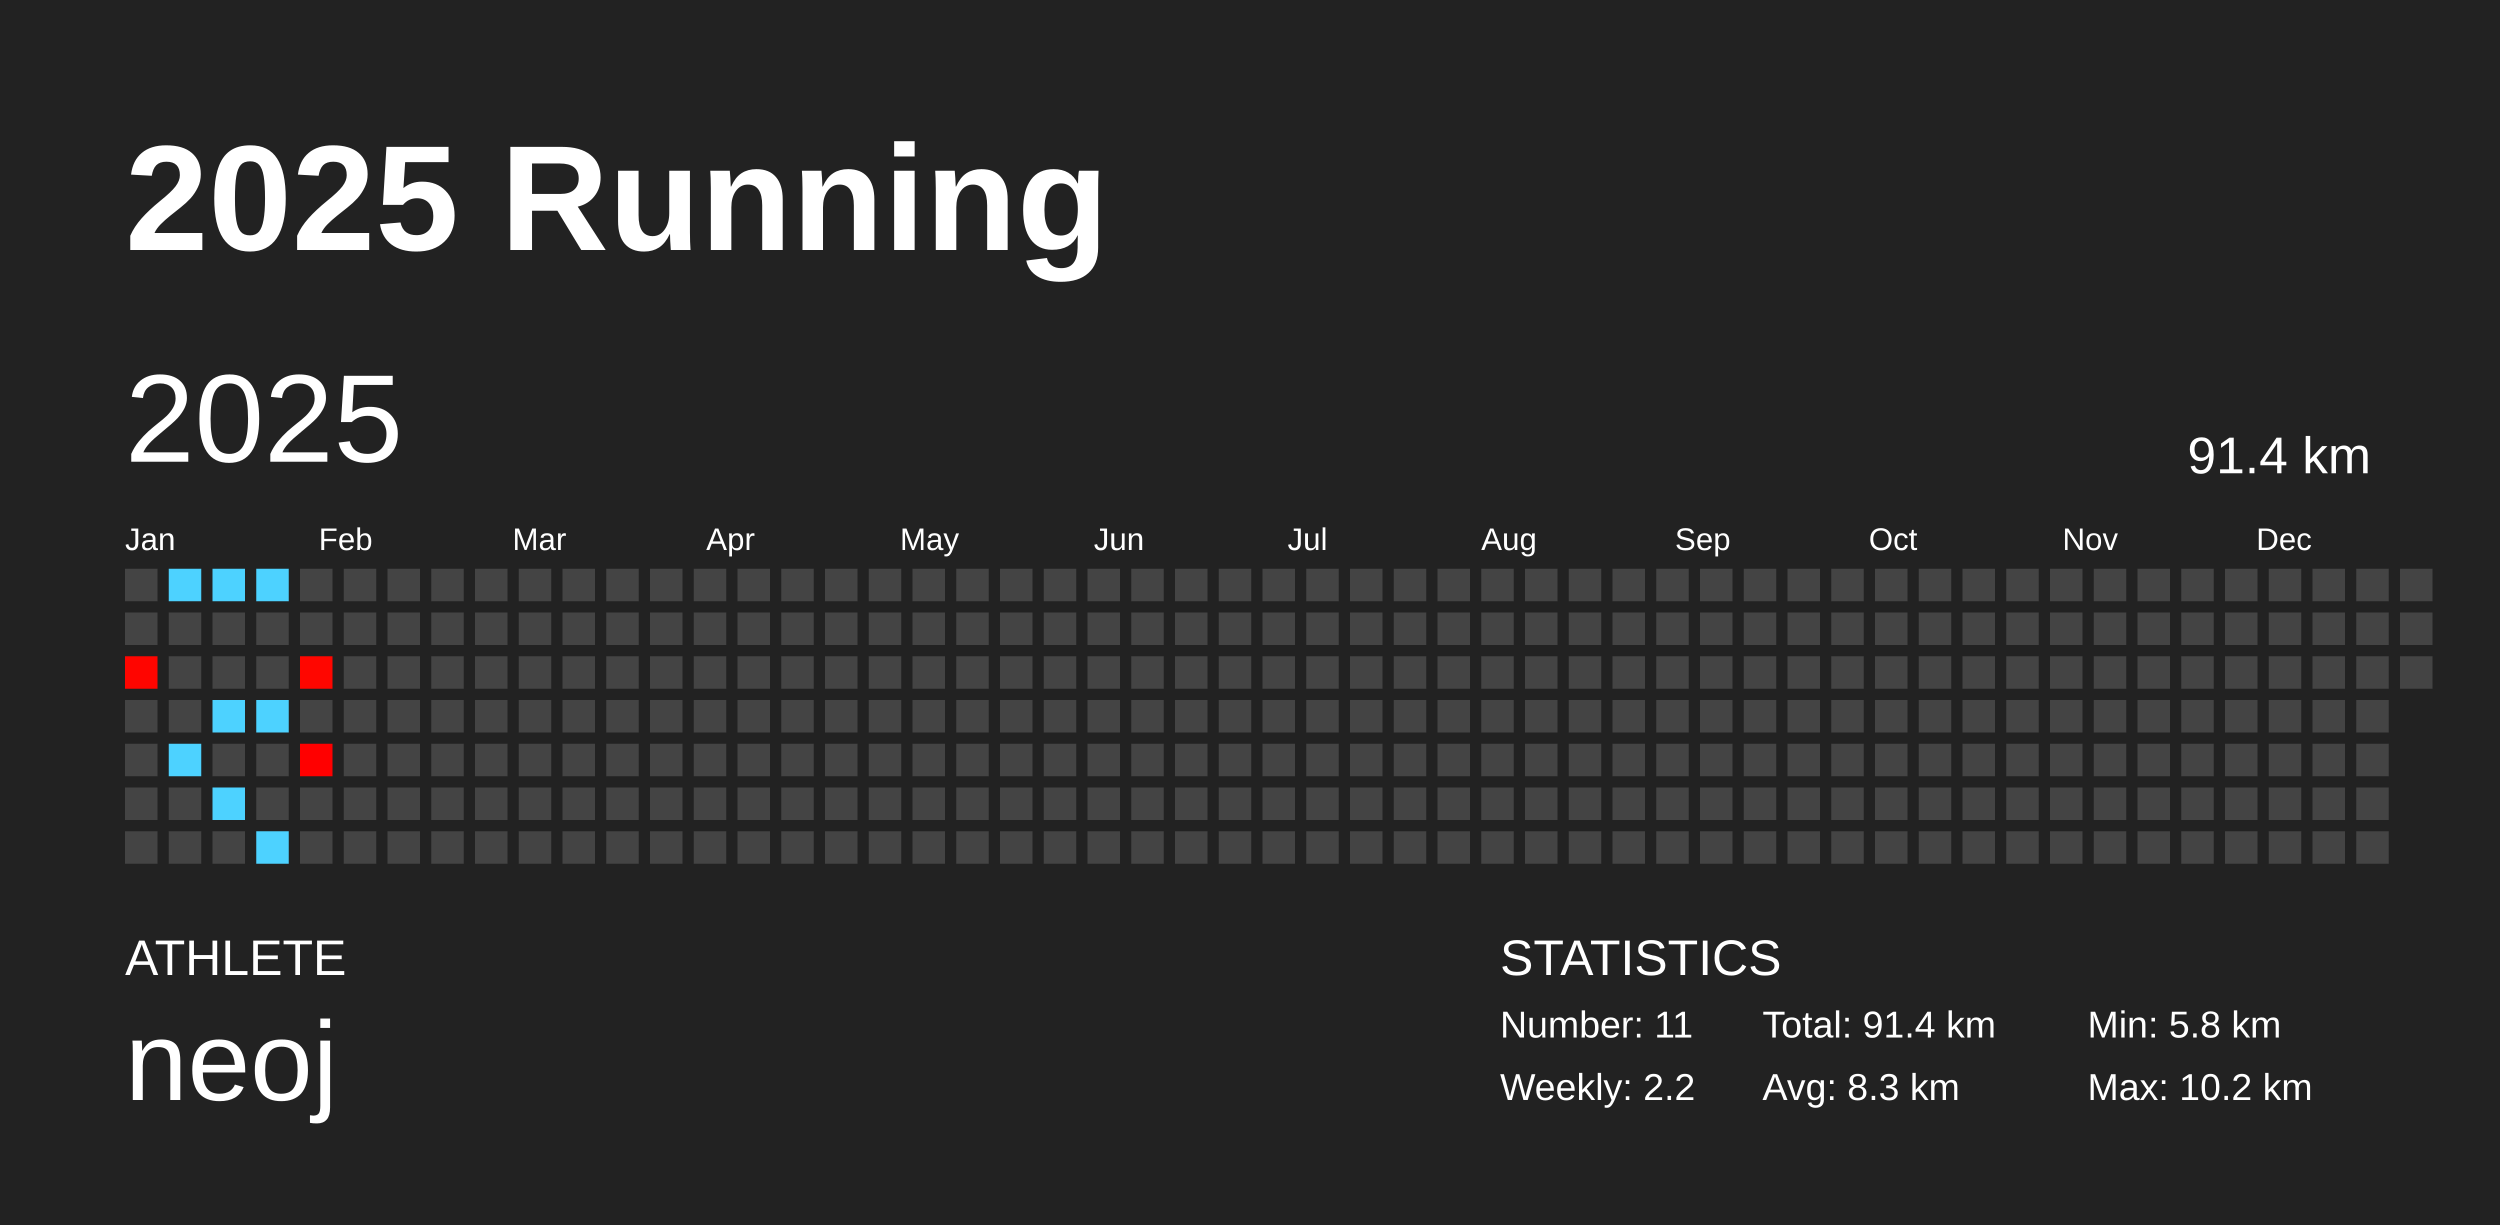
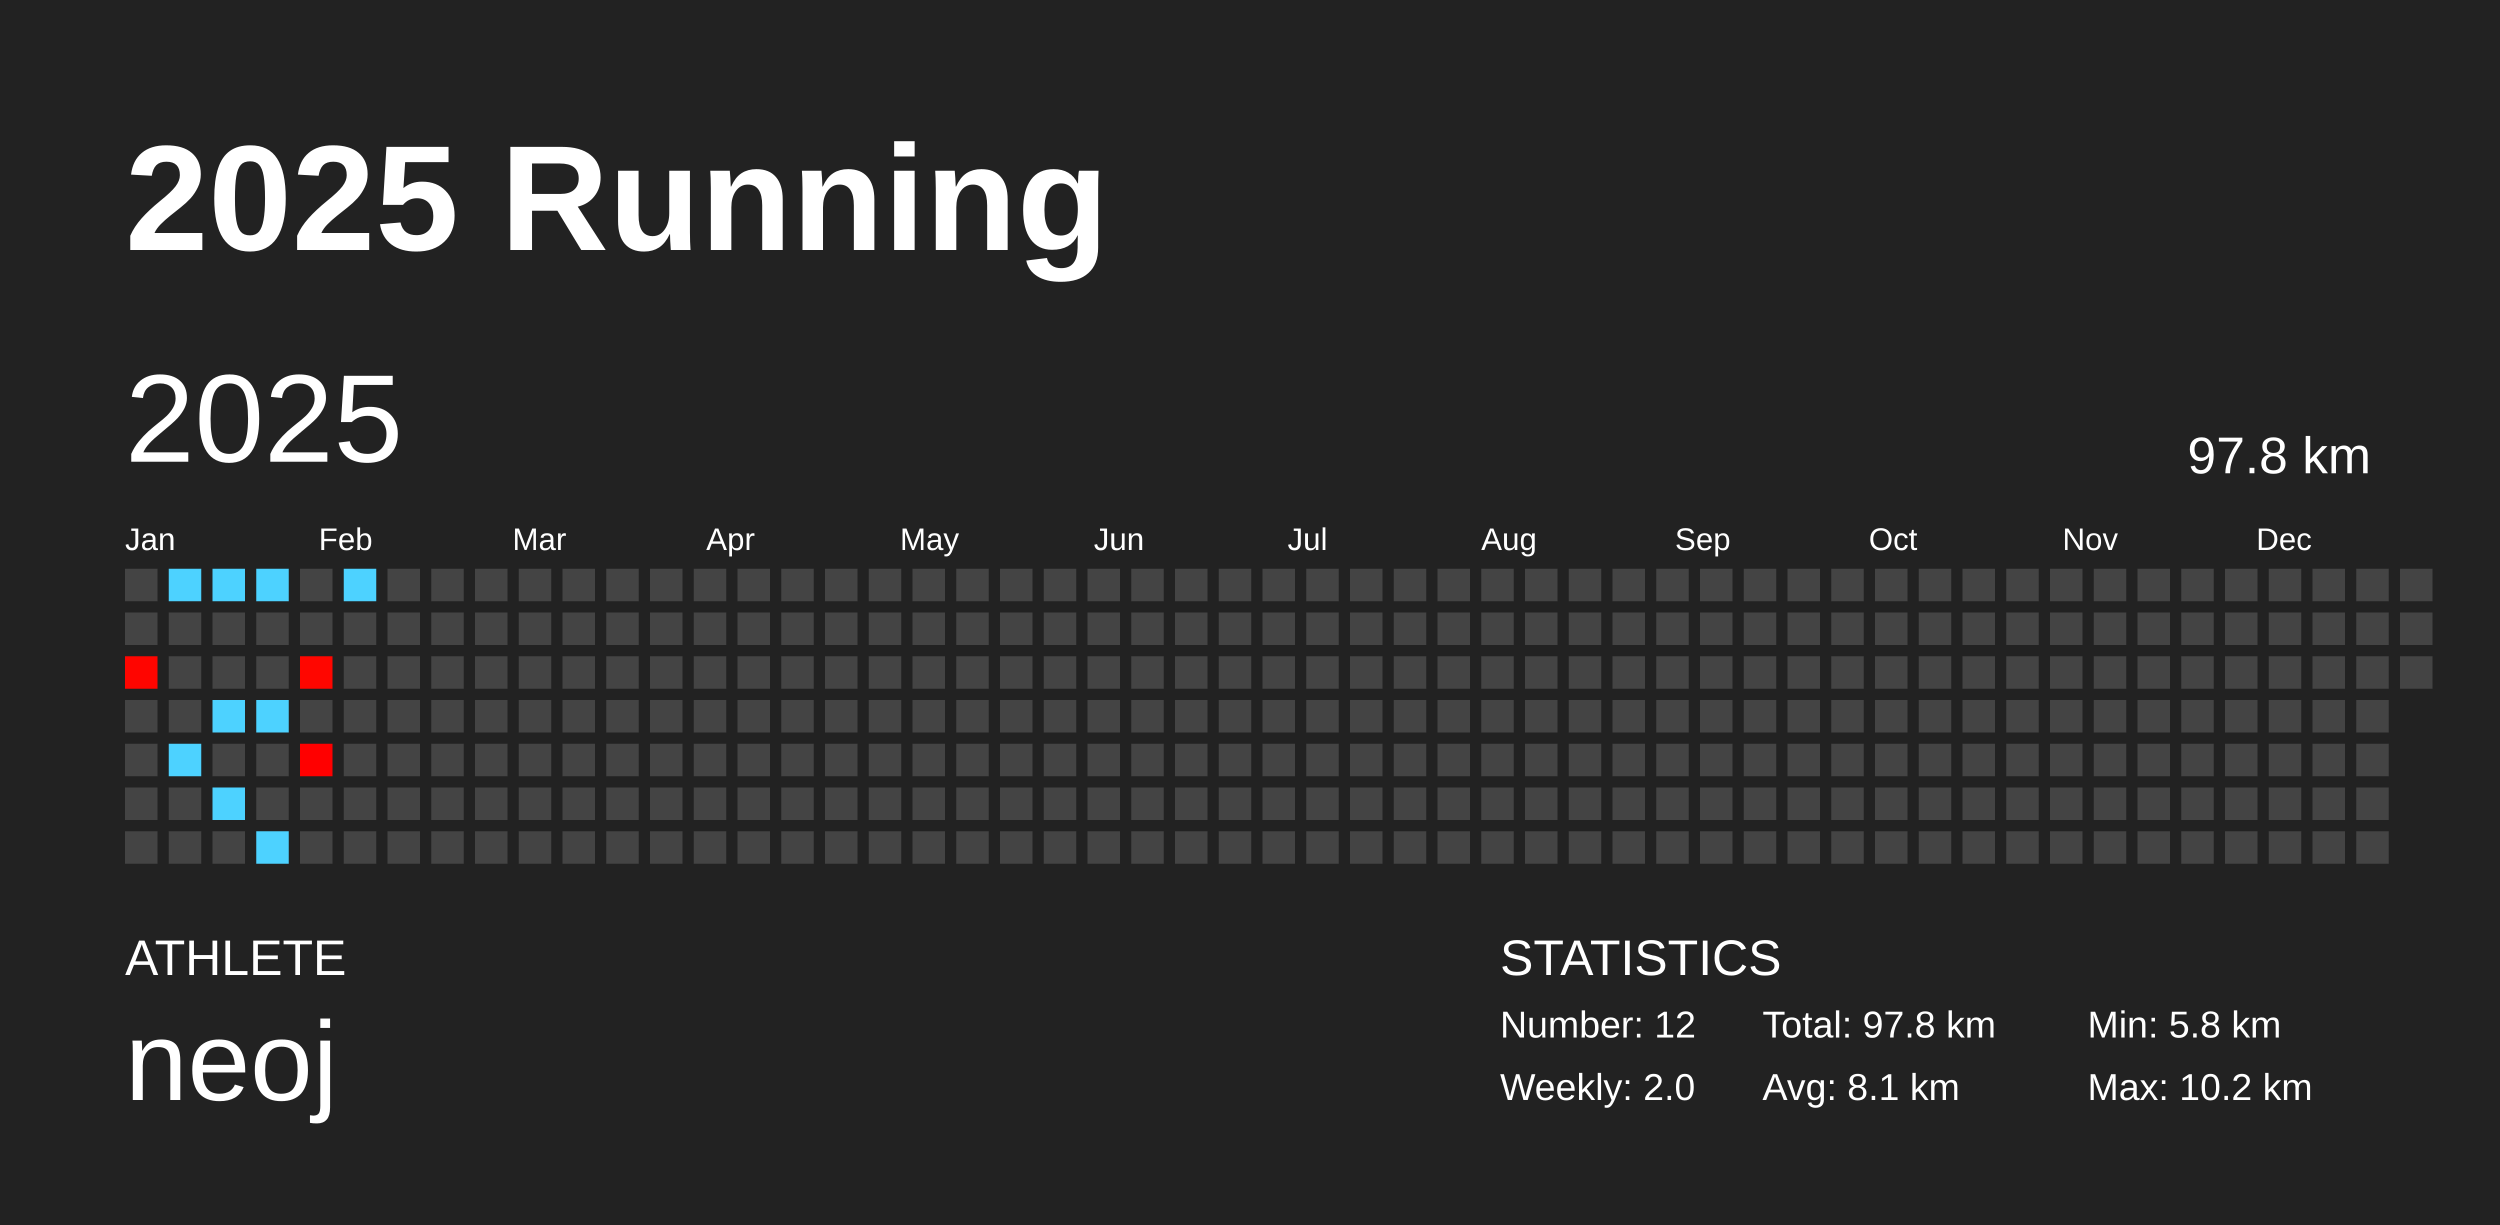
<svg xmlns="http://www.w3.org/2000/svg" baseProfile="full" height="98mm" version="1.1" viewBox="0,0,200,98" width="200mm">
  <defs />
  <rect fill="#222222" height="98" width="200" x="0" y="0" />
  <text fill="#FFFFFF" style="font-size:12px; font-family:Arial; font-weight:bold;" x="10" y="20">2025 Running</text>
  <text fill="#FFFFFF" style="font-size:4px; font-family:Arial" x="10" y="78">ATHLETE</text>
  <text fill="#FFFFFF" style="font-size:9px; font-family:Arial" x="10" y="88">neoj</text>
  <text fill="#FFFFFF" style="font-size:4px; font-family:Arial" x="120" y="78">STATISTICS</text>
-   <text fill="#FFFFFF" style="font-size:3px; font-family:Arial" x="120" y="83">Number: 11</text>
-   <text fill="#FFFFFF" style="font-size:3px; font-family:Arial" x="120" y="88">Weekly: 2.2</text>
-   <text fill="#FFFFFF" style="font-size:3px; font-family:Arial" x="141" y="83">Total: 91.4 km</text>
-   <text fill="#FFFFFF" style="font-size:3px; font-family:Arial" x="141" y="88">Avg: 8.3 km</text>
+   <text fill="#FFFFFF" style="font-size:3px; font-family:Arial" x="120" y="83">Number: 12</text>
+   <text fill="#FFFFFF" style="font-size:3px; font-family:Arial" x="120" y="88">Weekly: 2.0</text>
+   <text fill="#FFFFFF" style="font-size:3px; font-family:Arial" x="141" y="83">Total: 97.8 km</text>
+   <text fill="#FFFFFF" style="font-size:3px; font-family:Arial" x="141" y="88">Avg: 8.1 km</text>
  <text fill="#FFFFFF" style="font-size:3px; font-family:Arial" x="167" y="83">Min: 5.8 km</text>
  <text fill="#FFFFFF" style="font-size:3px; font-family:Arial" x="167" y="88">Max: 10.2 km</text>
  <text dominant-baseline="hanging" fill="#FFFFFF" style="font-size:10.0px; font-family:Arial;" x="10" y="30">2025</text>
-   <text dominant-baseline="hanging" fill="#FFFFFF" style="font-size:4.125px; font-family:Arial;" x="175" y="35">91.4 km</text>
+   <text dominant-baseline="hanging" fill="#FFFFFF" style="font-size:4.125px; font-family:Arial;" x="175" y="35">97.8 km</text>
  <text fill="#FFFFFF" style="font-size:2.5px; font-family:Arial" x="10.0" y="44">Jan</text>
  <text fill="#FFFFFF" style="font-size:2.5px; font-family:Arial" x="25.5" y="44">Feb</text>
  <text fill="#FFFFFF" style="font-size:2.5px; font-family:Arial" x="41.0" y="44">Mar</text>
  <text fill="#FFFFFF" style="font-size:2.5px; font-family:Arial" x="56.5" y="44">Apr</text>
  <text fill="#FFFFFF" style="font-size:2.5px; font-family:Arial" x="72.0" y="44">May</text>
  <text fill="#FFFFFF" style="font-size:2.5px; font-family:Arial" x="87.5" y="44">Jun</text>
  <text fill="#FFFFFF" style="font-size:2.5px; font-family:Arial" x="103.0" y="44">Jul</text>
  <text fill="#FFFFFF" style="font-size:2.5px; font-family:Arial" x="118.5" y="44">Aug</text>
  <text fill="#FFFFFF" style="font-size:2.5px; font-family:Arial" x="134.0" y="44">Sep</text>
  <text fill="#FFFFFF" style="font-size:2.5px; font-family:Arial" x="149.5" y="44">Oct</text>
  <text fill="#FFFFFF" style="font-size:2.5px; font-family:Arial" x="165.0" y="44">Nov</text>
  <text fill="#FFFFFF" style="font-size:2.5px; font-family:Arial" x="180.5" y="44">Dec</text>
  <rect fill="#444444" height="2.6" width="2.6" x="10.0" y="45.5" />
  <rect fill="#444444" height="2.6" width="2.6" x="10.0" y="49.0" />
  <rect fill="#ff0500" height="2.6" width="2.6" x="10.0" y="52.5" />
  <rect fill="#444444" height="2.6" width="2.6" x="10.0" y="56.0" />
  <rect fill="#444444" height="2.6" width="2.6" x="10.0" y="59.5" />
  <rect fill="#444444" height="2.6" width="2.6" x="10.0" y="63.0" />
  <rect fill="#444444" height="2.6" width="2.6" x="10.0" y="66.5" />
  <rect fill="#4dd2ff" height="2.6" width="2.6" x="13.5" y="45.5" />
  <rect fill="#444444" height="2.6" width="2.6" x="13.5" y="49.0" />
  <rect fill="#444444" height="2.6" width="2.6" x="13.5" y="52.5" />
  <rect fill="#444444" height="2.6" width="2.6" x="13.5" y="56.0" />
  <rect fill="#4dd2ff" height="2.6" width="2.6" x="13.5" y="59.5" />
  <rect fill="#444444" height="2.6" width="2.6" x="13.5" y="63.0" />
  <rect fill="#444444" height="2.6" width="2.6" x="13.5" y="66.5" />
  <rect fill="#4dd2ff" height="2.6" width="2.6" x="17.0" y="45.5" />
  <rect fill="#444444" height="2.6" width="2.6" x="17.0" y="49.0" />
  <rect fill="#444444" height="2.6" width="2.6" x="17.0" y="52.5" />
  <rect fill="#4dd2ff" height="2.6" width="2.6" x="17.0" y="56.0" />
  <rect fill="#444444" height="2.6" width="2.6" x="17.0" y="59.5" />
  <rect fill="#4dd2ff" height="2.6" width="2.6" x="17.0" y="63.0" />
  <rect fill="#444444" height="2.6" width="2.6" x="17.0" y="66.5" />
  <rect fill="#4dd2ff" height="2.6" width="2.6" x="20.5" y="45.5" />
  <rect fill="#444444" height="2.6" width="2.6" x="20.5" y="49.0" />
  <rect fill="#444444" height="2.6" width="2.6" x="20.5" y="52.5" />
  <rect fill="#4dd2ff" height="2.6" width="2.6" x="20.5" y="56.0" />
  <rect fill="#444444" height="2.6" width="2.6" x="20.5" y="59.5" />
  <rect fill="#444444" height="2.6" width="2.6" x="20.5" y="63.0" />
  <rect fill="#4dd2ff" height="2.6" width="2.6" x="20.5" y="66.5" />
  <rect fill="#444444" height="2.6" width="2.6" x="24.0" y="45.5" />
  <rect fill="#444444" height="2.6" width="2.6" x="24.0" y="49.0" />
  <rect fill="#ff0600" height="2.6" width="2.6" x="24.0" y="52.5" />
  <rect fill="#444444" height="2.6" width="2.6" x="24.0" y="56.0" />
  <rect fill="#ff0000" height="2.6" width="2.6" x="24.0" y="59.5" />
  <rect fill="#444444" height="2.6" width="2.6" x="24.0" y="63.0" />
  <rect fill="#444444" height="2.6" width="2.6" x="24.0" y="66.5" />
-   <rect fill="#444444" height="2.6" width="2.6" x="27.5" y="45.5" />
+   <rect fill="#4dd2ff" height="2.6" width="2.6" x="27.5" y="45.5" />
  <rect fill="#444444" height="2.6" width="2.6" x="27.5" y="49.0" />
  <rect fill="#444444" height="2.6" width="2.6" x="27.5" y="52.5" />
  <rect fill="#444444" height="2.6" width="2.6" x="27.5" y="56.0" />
  <rect fill="#444444" height="2.6" width="2.6" x="27.5" y="59.5" />
  <rect fill="#444444" height="2.6" width="2.6" x="27.5" y="63.0" />
  <rect fill="#444444" height="2.6" width="2.6" x="27.5" y="66.5" />
  <rect fill="#444444" height="2.6" width="2.6" x="31.0" y="45.5" />
  <rect fill="#444444" height="2.6" width="2.6" x="31.0" y="49.0" />
  <rect fill="#444444" height="2.6" width="2.6" x="31.0" y="52.5" />
  <rect fill="#444444" height="2.6" width="2.6" x="31.0" y="56.0" />
  <rect fill="#444444" height="2.6" width="2.6" x="31.0" y="59.5" />
  <rect fill="#444444" height="2.6" width="2.6" x="31.0" y="63.0" />
  <rect fill="#444444" height="2.6" width="2.6" x="31.0" y="66.5" />
  <rect fill="#444444" height="2.6" width="2.6" x="34.5" y="45.5" />
  <rect fill="#444444" height="2.6" width="2.6" x="34.5" y="49.0" />
  <rect fill="#444444" height="2.6" width="2.6" x="34.5" y="52.5" />
  <rect fill="#444444" height="2.6" width="2.6" x="34.5" y="56.0" />
  <rect fill="#444444" height="2.6" width="2.6" x="34.5" y="59.5" />
  <rect fill="#444444" height="2.6" width="2.6" x="34.5" y="63.0" />
  <rect fill="#444444" height="2.6" width="2.6" x="34.5" y="66.5" />
  <rect fill="#444444" height="2.6" width="2.6" x="38.0" y="45.5" />
  <rect fill="#444444" height="2.6" width="2.6" x="38.0" y="49.0" />
  <rect fill="#444444" height="2.6" width="2.6" x="38.0" y="52.5" />
  <rect fill="#444444" height="2.6" width="2.6" x="38.0" y="56.0" />
  <rect fill="#444444" height="2.6" width="2.6" x="38.0" y="59.5" />
  <rect fill="#444444" height="2.6" width="2.6" x="38.0" y="63.0" />
  <rect fill="#444444" height="2.6" width="2.6" x="38.0" y="66.5" />
  <rect fill="#444444" height="2.6" width="2.6" x="41.5" y="45.5" />
  <rect fill="#444444" height="2.6" width="2.6" x="41.5" y="49.0" />
  <rect fill="#444444" height="2.6" width="2.6" x="41.5" y="52.5" />
  <rect fill="#444444" height="2.6" width="2.6" x="41.5" y="56.0" />
  <rect fill="#444444" height="2.6" width="2.6" x="41.5" y="59.5" />
  <rect fill="#444444" height="2.6" width="2.6" x="41.5" y="63.0" />
  <rect fill="#444444" height="2.6" width="2.6" x="41.5" y="66.5" />
  <rect fill="#444444" height="2.6" width="2.6" x="45.0" y="45.5" />
  <rect fill="#444444" height="2.6" width="2.6" x="45.0" y="49.0" />
  <rect fill="#444444" height="2.6" width="2.6" x="45.0" y="52.5" />
  <rect fill="#444444" height="2.6" width="2.6" x="45.0" y="56.0" />
  <rect fill="#444444" height="2.6" width="2.6" x="45.0" y="59.5" />
  <rect fill="#444444" height="2.6" width="2.6" x="45.0" y="63.0" />
  <rect fill="#444444" height="2.6" width="2.6" x="45.0" y="66.5" />
  <rect fill="#444444" height="2.6" width="2.6" x="48.5" y="45.5" />
  <rect fill="#444444" height="2.6" width="2.6" x="48.5" y="49.0" />
  <rect fill="#444444" height="2.6" width="2.6" x="48.5" y="52.5" />
  <rect fill="#444444" height="2.6" width="2.6" x="48.5" y="56.0" />
  <rect fill="#444444" height="2.6" width="2.6" x="48.5" y="59.5" />
  <rect fill="#444444" height="2.6" width="2.6" x="48.5" y="63.0" />
  <rect fill="#444444" height="2.6" width="2.6" x="48.5" y="66.5" />
  <rect fill="#444444" height="2.6" width="2.6" x="52.0" y="45.5" />
  <rect fill="#444444" height="2.6" width="2.6" x="52.0" y="49.0" />
  <rect fill="#444444" height="2.6" width="2.6" x="52.0" y="52.5" />
  <rect fill="#444444" height="2.6" width="2.6" x="52.0" y="56.0" />
  <rect fill="#444444" height="2.6" width="2.6" x="52.0" y="59.5" />
  <rect fill="#444444" height="2.6" width="2.6" x="52.0" y="63.0" />
  <rect fill="#444444" height="2.6" width="2.6" x="52.0" y="66.5" />
  <rect fill="#444444" height="2.6" width="2.6" x="55.5" y="45.5" />
  <rect fill="#444444" height="2.6" width="2.6" x="55.5" y="49.0" />
  <rect fill="#444444" height="2.6" width="2.6" x="55.5" y="52.5" />
  <rect fill="#444444" height="2.6" width="2.6" x="55.5" y="56.0" />
  <rect fill="#444444" height="2.6" width="2.6" x="55.5" y="59.5" />
  <rect fill="#444444" height="2.6" width="2.6" x="55.5" y="63.0" />
  <rect fill="#444444" height="2.6" width="2.6" x="55.5" y="66.5" />
  <rect fill="#444444" height="2.6" width="2.6" x="59.0" y="45.5" />
  <rect fill="#444444" height="2.6" width="2.6" x="59.0" y="49.0" />
  <rect fill="#444444" height="2.6" width="2.6" x="59.0" y="52.5" />
  <rect fill="#444444" height="2.6" width="2.6" x="59.0" y="56.0" />
  <rect fill="#444444" height="2.6" width="2.6" x="59.0" y="59.5" />
  <rect fill="#444444" height="2.6" width="2.6" x="59.0" y="63.0" />
  <rect fill="#444444" height="2.6" width="2.6" x="59.0" y="66.5" />
  <rect fill="#444444" height="2.6" width="2.6" x="62.5" y="45.5" />
  <rect fill="#444444" height="2.6" width="2.6" x="62.5" y="49.0" />
  <rect fill="#444444" height="2.6" width="2.6" x="62.5" y="52.5" />
  <rect fill="#444444" height="2.6" width="2.6" x="62.5" y="56.0" />
  <rect fill="#444444" height="2.6" width="2.6" x="62.5" y="59.5" />
  <rect fill="#444444" height="2.6" width="2.6" x="62.5" y="63.0" />
  <rect fill="#444444" height="2.6" width="2.6" x="62.5" y="66.5" />
  <rect fill="#444444" height="2.6" width="2.6" x="66.0" y="45.5" />
  <rect fill="#444444" height="2.6" width="2.6" x="66.0" y="49.0" />
  <rect fill="#444444" height="2.6" width="2.6" x="66.0" y="52.5" />
  <rect fill="#444444" height="2.6" width="2.6" x="66.0" y="56.0" />
  <rect fill="#444444" height="2.6" width="2.6" x="66.0" y="59.5" />
  <rect fill="#444444" height="2.6" width="2.6" x="66.0" y="63.0" />
  <rect fill="#444444" height="2.6" width="2.6" x="66.0" y="66.5" />
  <rect fill="#444444" height="2.6" width="2.6" x="69.5" y="45.5" />
  <rect fill="#444444" height="2.6" width="2.6" x="69.5" y="49.0" />
  <rect fill="#444444" height="2.6" width="2.6" x="69.5" y="52.5" />
  <rect fill="#444444" height="2.6" width="2.6" x="69.5" y="56.0" />
  <rect fill="#444444" height="2.6" width="2.6" x="69.5" y="59.5" />
  <rect fill="#444444" height="2.6" width="2.6" x="69.5" y="63.0" />
  <rect fill="#444444" height="2.6" width="2.6" x="69.5" y="66.5" />
  <rect fill="#444444" height="2.6" width="2.6" x="73.0" y="45.5" />
  <rect fill="#444444" height="2.6" width="2.6" x="73.0" y="49.0" />
  <rect fill="#444444" height="2.6" width="2.6" x="73.0" y="52.5" />
  <rect fill="#444444" height="2.6" width="2.6" x="73.0" y="56.0" />
  <rect fill="#444444" height="2.6" width="2.6" x="73.0" y="59.5" />
  <rect fill="#444444" height="2.6" width="2.6" x="73.0" y="63.0" />
  <rect fill="#444444" height="2.6" width="2.6" x="73.0" y="66.5" />
  <rect fill="#444444" height="2.6" width="2.6" x="76.5" y="45.5" />
  <rect fill="#444444" height="2.6" width="2.6" x="76.5" y="49.0" />
  <rect fill="#444444" height="2.6" width="2.6" x="76.5" y="52.5" />
  <rect fill="#444444" height="2.6" width="2.6" x="76.5" y="56.0" />
  <rect fill="#444444" height="2.6" width="2.6" x="76.5" y="59.5" />
  <rect fill="#444444" height="2.6" width="2.6" x="76.5" y="63.0" />
  <rect fill="#444444" height="2.6" width="2.6" x="76.5" y="66.5" />
  <rect fill="#444444" height="2.6" width="2.6" x="80.0" y="45.5" />
  <rect fill="#444444" height="2.6" width="2.6" x="80.0" y="49.0" />
  <rect fill="#444444" height="2.6" width="2.6" x="80.0" y="52.5" />
  <rect fill="#444444" height="2.6" width="2.6" x="80.0" y="56.0" />
  <rect fill="#444444" height="2.6" width="2.6" x="80.0" y="59.5" />
  <rect fill="#444444" height="2.6" width="2.6" x="80.0" y="63.0" />
  <rect fill="#444444" height="2.6" width="2.6" x="80.0" y="66.5" />
  <rect fill="#444444" height="2.6" width="2.6" x="83.5" y="45.5" />
  <rect fill="#444444" height="2.6" width="2.6" x="83.5" y="49.0" />
  <rect fill="#444444" height="2.6" width="2.6" x="83.5" y="52.5" />
  <rect fill="#444444" height="2.6" width="2.6" x="83.5" y="56.0" />
  <rect fill="#444444" height="2.6" width="2.6" x="83.5" y="59.5" />
  <rect fill="#444444" height="2.6" width="2.6" x="83.5" y="63.0" />
  <rect fill="#444444" height="2.6" width="2.6" x="83.5" y="66.5" />
  <rect fill="#444444" height="2.6" width="2.6" x="87.0" y="45.5" />
  <rect fill="#444444" height="2.6" width="2.6" x="87.0" y="49.0" />
  <rect fill="#444444" height="2.6" width="2.6" x="87.0" y="52.5" />
  <rect fill="#444444" height="2.6" width="2.6" x="87.0" y="56.0" />
  <rect fill="#444444" height="2.6" width="2.6" x="87.0" y="59.5" />
  <rect fill="#444444" height="2.6" width="2.6" x="87.0" y="63.0" />
  <rect fill="#444444" height="2.6" width="2.6" x="87.0" y="66.5" />
  <rect fill="#444444" height="2.6" width="2.6" x="90.5" y="45.5" />
  <rect fill="#444444" height="2.6" width="2.6" x="90.5" y="49.0" />
  <rect fill="#444444" height="2.6" width="2.6" x="90.5" y="52.5" />
  <rect fill="#444444" height="2.6" width="2.6" x="90.5" y="56.0" />
  <rect fill="#444444" height="2.6" width="2.6" x="90.5" y="59.5" />
  <rect fill="#444444" height="2.6" width="2.6" x="90.5" y="63.0" />
  <rect fill="#444444" height="2.6" width="2.6" x="90.5" y="66.5" />
  <rect fill="#444444" height="2.6" width="2.6" x="94.0" y="45.5" />
  <rect fill="#444444" height="2.6" width="2.6" x="94.0" y="49.0" />
  <rect fill="#444444" height="2.6" width="2.6" x="94.0" y="52.5" />
  <rect fill="#444444" height="2.6" width="2.6" x="94.0" y="56.0" />
  <rect fill="#444444" height="2.6" width="2.6" x="94.0" y="59.5" />
  <rect fill="#444444" height="2.6" width="2.6" x="94.0" y="63.0" />
  <rect fill="#444444" height="2.6" width="2.6" x="94.0" y="66.5" />
  <rect fill="#444444" height="2.6" width="2.6" x="97.5" y="45.5" />
  <rect fill="#444444" height="2.6" width="2.6" x="97.5" y="49.0" />
  <rect fill="#444444" height="2.6" width="2.6" x="97.5" y="52.5" />
  <rect fill="#444444" height="2.6" width="2.6" x="97.5" y="56.0" />
  <rect fill="#444444" height="2.6" width="2.6" x="97.5" y="59.5" />
  <rect fill="#444444" height="2.6" width="2.6" x="97.5" y="63.0" />
  <rect fill="#444444" height="2.6" width="2.6" x="97.5" y="66.5" />
  <rect fill="#444444" height="2.6" width="2.6" x="101.0" y="45.5" />
  <rect fill="#444444" height="2.6" width="2.6" x="101.0" y="49.0" />
  <rect fill="#444444" height="2.6" width="2.6" x="101.0" y="52.5" />
  <rect fill="#444444" height="2.6" width="2.6" x="101.0" y="56.0" />
  <rect fill="#444444" height="2.6" width="2.6" x="101.0" y="59.5" />
  <rect fill="#444444" height="2.6" width="2.6" x="101.0" y="63.0" />
  <rect fill="#444444" height="2.6" width="2.6" x="101.0" y="66.5" />
  <rect fill="#444444" height="2.6" width="2.6" x="104.5" y="45.5" />
  <rect fill="#444444" height="2.6" width="2.6" x="104.5" y="49.0" />
  <rect fill="#444444" height="2.6" width="2.6" x="104.5" y="52.5" />
  <rect fill="#444444" height="2.6" width="2.6" x="104.5" y="56.0" />
  <rect fill="#444444" height="2.6" width="2.6" x="104.5" y="59.5" />
  <rect fill="#444444" height="2.6" width="2.6" x="104.5" y="63.0" />
  <rect fill="#444444" height="2.6" width="2.6" x="104.5" y="66.5" />
  <rect fill="#444444" height="2.6" width="2.6" x="108.0" y="45.5" />
  <rect fill="#444444" height="2.6" width="2.6" x="108.0" y="49.0" />
  <rect fill="#444444" height="2.6" width="2.6" x="108.0" y="52.5" />
  <rect fill="#444444" height="2.6" width="2.6" x="108.0" y="56.0" />
  <rect fill="#444444" height="2.6" width="2.6" x="108.0" y="59.5" />
  <rect fill="#444444" height="2.6" width="2.6" x="108.0" y="63.0" />
  <rect fill="#444444" height="2.6" width="2.6" x="108.0" y="66.5" />
  <rect fill="#444444" height="2.6" width="2.6" x="111.5" y="45.5" />
  <rect fill="#444444" height="2.6" width="2.6" x="111.5" y="49.0" />
  <rect fill="#444444" height="2.6" width="2.6" x="111.5" y="52.5" />
  <rect fill="#444444" height="2.6" width="2.6" x="111.5" y="56.0" />
  <rect fill="#444444" height="2.6" width="2.6" x="111.5" y="59.5" />
  <rect fill="#444444" height="2.6" width="2.6" x="111.5" y="63.0" />
  <rect fill="#444444" height="2.6" width="2.6" x="111.5" y="66.5" />
  <rect fill="#444444" height="2.6" width="2.6" x="115.0" y="45.5" />
  <rect fill="#444444" height="2.6" width="2.6" x="115.0" y="49.0" />
  <rect fill="#444444" height="2.6" width="2.6" x="115.0" y="52.5" />
  <rect fill="#444444" height="2.6" width="2.6" x="115.0" y="56.0" />
  <rect fill="#444444" height="2.6" width="2.6" x="115.0" y="59.5" />
  <rect fill="#444444" height="2.6" width="2.6" x="115.0" y="63.0" />
  <rect fill="#444444" height="2.6" width="2.6" x="115.0" y="66.5" />
  <rect fill="#444444" height="2.6" width="2.6" x="118.5" y="45.5" />
  <rect fill="#444444" height="2.6" width="2.6" x="118.5" y="49.0" />
  <rect fill="#444444" height="2.6" width="2.6" x="118.5" y="52.5" />
  <rect fill="#444444" height="2.6" width="2.6" x="118.5" y="56.0" />
  <rect fill="#444444" height="2.6" width="2.6" x="118.5" y="59.5" />
  <rect fill="#444444" height="2.6" width="2.6" x="118.5" y="63.0" />
  <rect fill="#444444" height="2.6" width="2.6" x="118.5" y="66.5" />
  <rect fill="#444444" height="2.6" width="2.6" x="122.0" y="45.5" />
  <rect fill="#444444" height="2.6" width="2.6" x="122.0" y="49.0" />
  <rect fill="#444444" height="2.6" width="2.6" x="122.0" y="52.5" />
  <rect fill="#444444" height="2.6" width="2.6" x="122.0" y="56.0" />
  <rect fill="#444444" height="2.6" width="2.6" x="122.0" y="59.5" />
  <rect fill="#444444" height="2.6" width="2.6" x="122.0" y="63.0" />
  <rect fill="#444444" height="2.6" width="2.6" x="122.0" y="66.5" />
  <rect fill="#444444" height="2.6" width="2.6" x="125.5" y="45.5" />
  <rect fill="#444444" height="2.6" width="2.6" x="125.5" y="49.0" />
  <rect fill="#444444" height="2.6" width="2.6" x="125.5" y="52.5" />
  <rect fill="#444444" height="2.6" width="2.6" x="125.5" y="56.0" />
  <rect fill="#444444" height="2.6" width="2.6" x="125.5" y="59.5" />
  <rect fill="#444444" height="2.6" width="2.6" x="125.5" y="63.0" />
  <rect fill="#444444" height="2.6" width="2.6" x="125.5" y="66.5" />
  <rect fill="#444444" height="2.6" width="2.6" x="129.0" y="45.5" />
  <rect fill="#444444" height="2.6" width="2.6" x="129.0" y="49.0" />
  <rect fill="#444444" height="2.6" width="2.6" x="129.0" y="52.5" />
  <rect fill="#444444" height="2.6" width="2.6" x="129.0" y="56.0" />
  <rect fill="#444444" height="2.6" width="2.6" x="129.0" y="59.5" />
  <rect fill="#444444" height="2.6" width="2.6" x="129.0" y="63.0" />
  <rect fill="#444444" height="2.6" width="2.6" x="129.0" y="66.5" />
  <rect fill="#444444" height="2.6" width="2.6" x="132.5" y="45.5" />
  <rect fill="#444444" height="2.6" width="2.6" x="132.5" y="49.0" />
  <rect fill="#444444" height="2.6" width="2.6" x="132.5" y="52.5" />
  <rect fill="#444444" height="2.6" width="2.6" x="132.5" y="56.0" />
  <rect fill="#444444" height="2.6" width="2.6" x="132.5" y="59.5" />
  <rect fill="#444444" height="2.6" width="2.6" x="132.5" y="63.0" />
  <rect fill="#444444" height="2.6" width="2.6" x="132.5" y="66.5" />
  <rect fill="#444444" height="2.6" width="2.6" x="136.0" y="45.5" />
  <rect fill="#444444" height="2.6" width="2.6" x="136.0" y="49.0" />
  <rect fill="#444444" height="2.6" width="2.6" x="136.0" y="52.5" />
  <rect fill="#444444" height="2.6" width="2.6" x="136.0" y="56.0" />
  <rect fill="#444444" height="2.6" width="2.6" x="136.0" y="59.5" />
  <rect fill="#444444" height="2.6" width="2.6" x="136.0" y="63.0" />
  <rect fill="#444444" height="2.6" width="2.6" x="136.0" y="66.5" />
  <rect fill="#444444" height="2.6" width="2.6" x="139.5" y="45.5" />
  <rect fill="#444444" height="2.6" width="2.6" x="139.5" y="49.0" />
  <rect fill="#444444" height="2.6" width="2.6" x="139.5" y="52.5" />
  <rect fill="#444444" height="2.6" width="2.6" x="139.5" y="56.0" />
  <rect fill="#444444" height="2.6" width="2.6" x="139.5" y="59.5" />
  <rect fill="#444444" height="2.6" width="2.6" x="139.5" y="63.0" />
  <rect fill="#444444" height="2.6" width="2.6" x="139.5" y="66.5" />
  <rect fill="#444444" height="2.6" width="2.6" x="143.0" y="45.5" />
  <rect fill="#444444" height="2.6" width="2.6" x="143.0" y="49.0" />
  <rect fill="#444444" height="2.6" width="2.6" x="143.0" y="52.5" />
  <rect fill="#444444" height="2.6" width="2.6" x="143.0" y="56.0" />
  <rect fill="#444444" height="2.6" width="2.6" x="143.0" y="59.5" />
  <rect fill="#444444" height="2.6" width="2.6" x="143.0" y="63.0" />
  <rect fill="#444444" height="2.6" width="2.6" x="143.0" y="66.5" />
  <rect fill="#444444" height="2.6" width="2.6" x="146.5" y="45.5" />
  <rect fill="#444444" height="2.6" width="2.6" x="146.5" y="49.0" />
  <rect fill="#444444" height="2.6" width="2.6" x="146.5" y="52.5" />
  <rect fill="#444444" height="2.6" width="2.6" x="146.5" y="56.0" />
  <rect fill="#444444" height="2.6" width="2.6" x="146.5" y="59.5" />
  <rect fill="#444444" height="2.6" width="2.6" x="146.5" y="63.0" />
  <rect fill="#444444" height="2.6" width="2.6" x="146.5" y="66.5" />
  <rect fill="#444444" height="2.6" width="2.6" x="150.0" y="45.5" />
  <rect fill="#444444" height="2.6" width="2.6" x="150.0" y="49.0" />
  <rect fill="#444444" height="2.6" width="2.6" x="150.0" y="52.5" />
  <rect fill="#444444" height="2.6" width="2.6" x="150.0" y="56.0" />
  <rect fill="#444444" height="2.6" width="2.6" x="150.0" y="59.5" />
  <rect fill="#444444" height="2.6" width="2.6" x="150.0" y="63.0" />
  <rect fill="#444444" height="2.6" width="2.6" x="150.0" y="66.5" />
  <rect fill="#444444" height="2.6" width="2.6" x="153.5" y="45.5" />
  <rect fill="#444444" height="2.6" width="2.6" x="153.5" y="49.0" />
  <rect fill="#444444" height="2.6" width="2.6" x="153.5" y="52.5" />
  <rect fill="#444444" height="2.6" width="2.6" x="153.5" y="56.0" />
  <rect fill="#444444" height="2.6" width="2.6" x="153.5" y="59.5" />
  <rect fill="#444444" height="2.6" width="2.6" x="153.5" y="63.0" />
  <rect fill="#444444" height="2.6" width="2.6" x="153.5" y="66.5" />
  <rect fill="#444444" height="2.6" width="2.6" x="157.0" y="45.5" />
  <rect fill="#444444" height="2.6" width="2.6" x="157.0" y="49.0" />
  <rect fill="#444444" height="2.6" width="2.6" x="157.0" y="52.5" />
  <rect fill="#444444" height="2.6" width="2.6" x="157.0" y="56.0" />
  <rect fill="#444444" height="2.6" width="2.6" x="157.0" y="59.5" />
  <rect fill="#444444" height="2.6" width="2.6" x="157.0" y="63.0" />
  <rect fill="#444444" height="2.6" width="2.6" x="157.0" y="66.5" />
  <rect fill="#444444" height="2.6" width="2.6" x="160.5" y="45.5" />
  <rect fill="#444444" height="2.6" width="2.6" x="160.5" y="49.0" />
  <rect fill="#444444" height="2.6" width="2.6" x="160.5" y="52.5" />
  <rect fill="#444444" height="2.6" width="2.6" x="160.5" y="56.0" />
  <rect fill="#444444" height="2.6" width="2.6" x="160.5" y="59.5" />
  <rect fill="#444444" height="2.6" width="2.6" x="160.5" y="63.0" />
  <rect fill="#444444" height="2.6" width="2.6" x="160.5" y="66.5" />
  <rect fill="#444444" height="2.6" width="2.6" x="164.0" y="45.5" />
  <rect fill="#444444" height="2.6" width="2.6" x="164.0" y="49.0" />
  <rect fill="#444444" height="2.6" width="2.6" x="164.0" y="52.5" />
  <rect fill="#444444" height="2.6" width="2.6" x="164.0" y="56.0" />
  <rect fill="#444444" height="2.6" width="2.6" x="164.0" y="59.5" />
  <rect fill="#444444" height="2.6" width="2.6" x="164.0" y="63.0" />
  <rect fill="#444444" height="2.6" width="2.6" x="164.0" y="66.5" />
  <rect fill="#444444" height="2.6" width="2.6" x="167.5" y="45.5" />
  <rect fill="#444444" height="2.6" width="2.6" x="167.5" y="49.0" />
  <rect fill="#444444" height="2.6" width="2.6" x="167.5" y="52.5" />
  <rect fill="#444444" height="2.6" width="2.6" x="167.5" y="56.0" />
  <rect fill="#444444" height="2.6" width="2.6" x="167.5" y="59.5" />
  <rect fill="#444444" height="2.6" width="2.6" x="167.5" y="63.0" />
  <rect fill="#444444" height="2.6" width="2.6" x="167.5" y="66.5" />
  <rect fill="#444444" height="2.6" width="2.6" x="171.0" y="45.5" />
  <rect fill="#444444" height="2.6" width="2.6" x="171.0" y="49.0" />
  <rect fill="#444444" height="2.6" width="2.6" x="171.0" y="52.5" />
  <rect fill="#444444" height="2.6" width="2.6" x="171.0" y="56.0" />
  <rect fill="#444444" height="2.6" width="2.6" x="171.0" y="59.5" />
  <rect fill="#444444" height="2.6" width="2.6" x="171.0" y="63.0" />
  <rect fill="#444444" height="2.6" width="2.6" x="171.0" y="66.5" />
  <rect fill="#444444" height="2.6" width="2.6" x="174.5" y="45.5" />
  <rect fill="#444444" height="2.6" width="2.6" x="174.5" y="49.0" />
  <rect fill="#444444" height="2.6" width="2.6" x="174.5" y="52.5" />
  <rect fill="#444444" height="2.6" width="2.6" x="174.5" y="56.0" />
  <rect fill="#444444" height="2.6" width="2.6" x="174.5" y="59.5" />
  <rect fill="#444444" height="2.6" width="2.6" x="174.5" y="63.0" />
  <rect fill="#444444" height="2.6" width="2.6" x="174.5" y="66.5" />
  <rect fill="#444444" height="2.6" width="2.6" x="178.0" y="45.5" />
  <rect fill="#444444" height="2.6" width="2.6" x="178.0" y="49.0" />
  <rect fill="#444444" height="2.6" width="2.6" x="178.0" y="52.5" />
  <rect fill="#444444" height="2.6" width="2.6" x="178.0" y="56.0" />
  <rect fill="#444444" height="2.6" width="2.6" x="178.0" y="59.5" />
  <rect fill="#444444" height="2.6" width="2.6" x="178.0" y="63.0" />
  <rect fill="#444444" height="2.6" width="2.6" x="178.0" y="66.5" />
  <rect fill="#444444" height="2.6" width="2.6" x="181.5" y="45.5" />
  <rect fill="#444444" height="2.6" width="2.6" x="181.5" y="49.0" />
  <rect fill="#444444" height="2.6" width="2.6" x="181.5" y="52.5" />
  <rect fill="#444444" height="2.6" width="2.6" x="181.5" y="56.0" />
  <rect fill="#444444" height="2.6" width="2.6" x="181.5" y="59.5" />
  <rect fill="#444444" height="2.6" width="2.6" x="181.5" y="63.0" />
  <rect fill="#444444" height="2.6" width="2.6" x="181.5" y="66.5" />
  <rect fill="#444444" height="2.6" width="2.6" x="185.0" y="45.5" />
  <rect fill="#444444" height="2.6" width="2.6" x="185.0" y="49.0" />
  <rect fill="#444444" height="2.6" width="2.6" x="185.0" y="52.5" />
  <rect fill="#444444" height="2.6" width="2.6" x="185.0" y="56.0" />
  <rect fill="#444444" height="2.6" width="2.6" x="185.0" y="59.5" />
  <rect fill="#444444" height="2.6" width="2.6" x="185.0" y="63.0" />
  <rect fill="#444444" height="2.6" width="2.6" x="185.0" y="66.5" />
  <rect fill="#444444" height="2.6" width="2.6" x="188.5" y="45.5" />
  <rect fill="#444444" height="2.6" width="2.6" x="188.5" y="49.0" />
  <rect fill="#444444" height="2.6" width="2.6" x="188.5" y="52.5" />
  <rect fill="#444444" height="2.6" width="2.6" x="188.5" y="56.0" />
  <rect fill="#444444" height="2.6" width="2.6" x="188.5" y="59.5" />
  <rect fill="#444444" height="2.6" width="2.6" x="188.5" y="63.0" />
  <rect fill="#444444" height="2.6" width="2.6" x="188.5" y="66.5" />
  <rect fill="#444444" height="2.6" width="2.6" x="192.0" y="45.5" />
  <rect fill="#444444" height="2.6" width="2.6" x="192.0" y="49.0" />
  <rect fill="#444444" height="2.6" width="2.6" x="192.0" y="52.5" />
</svg>
